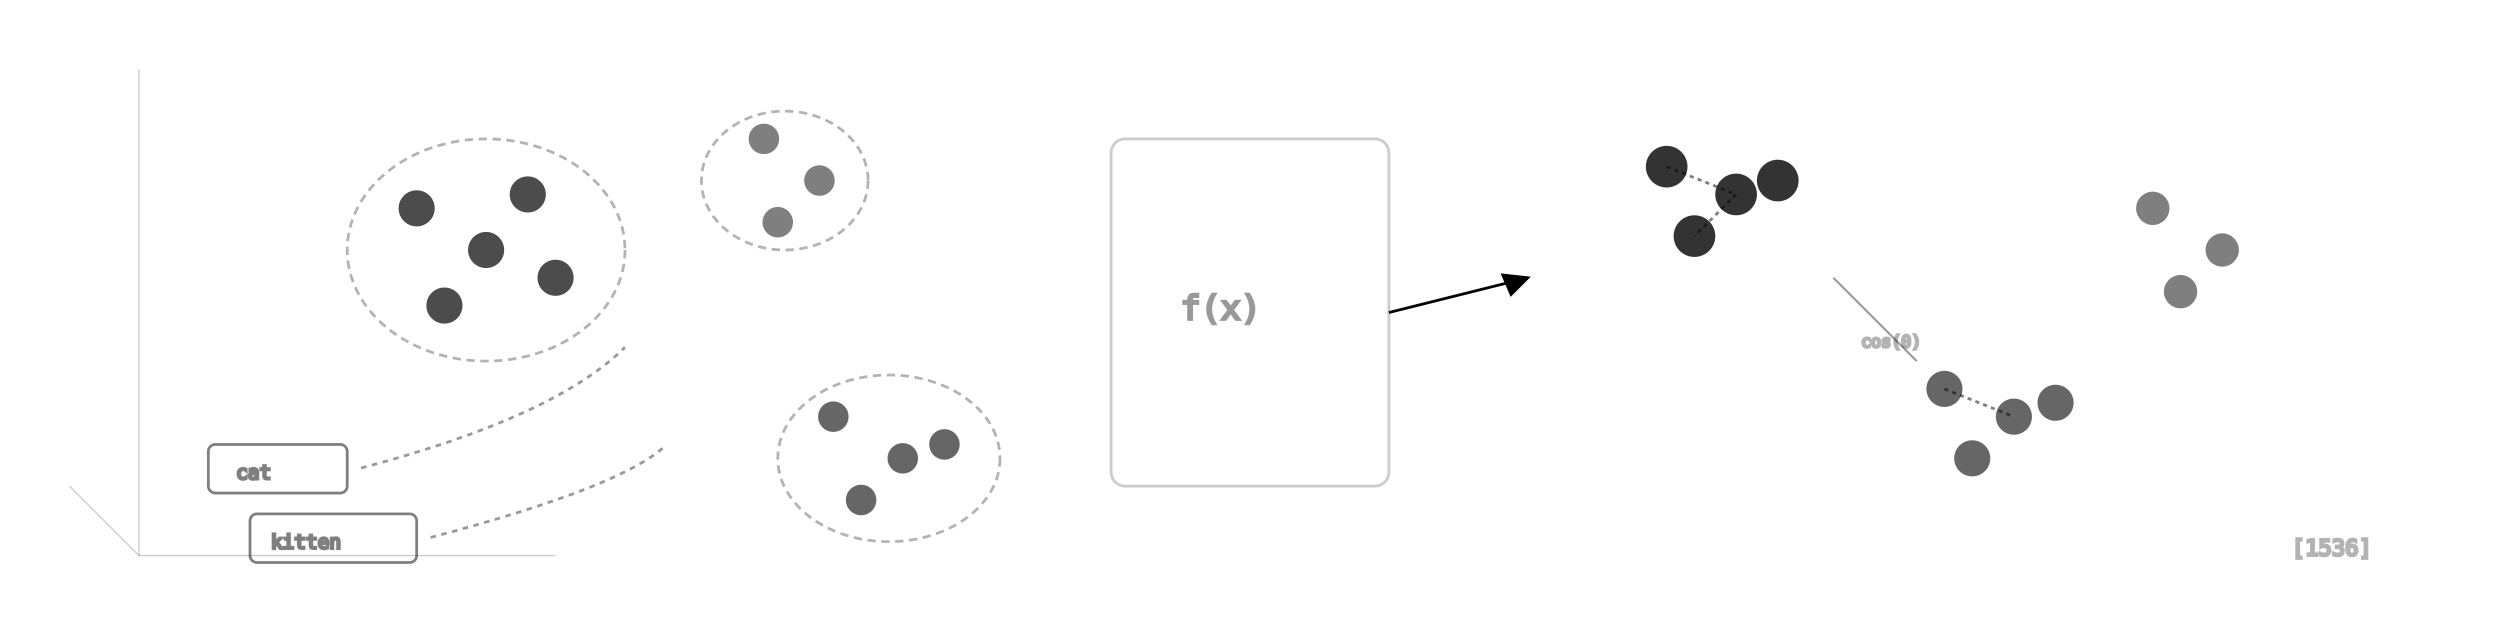
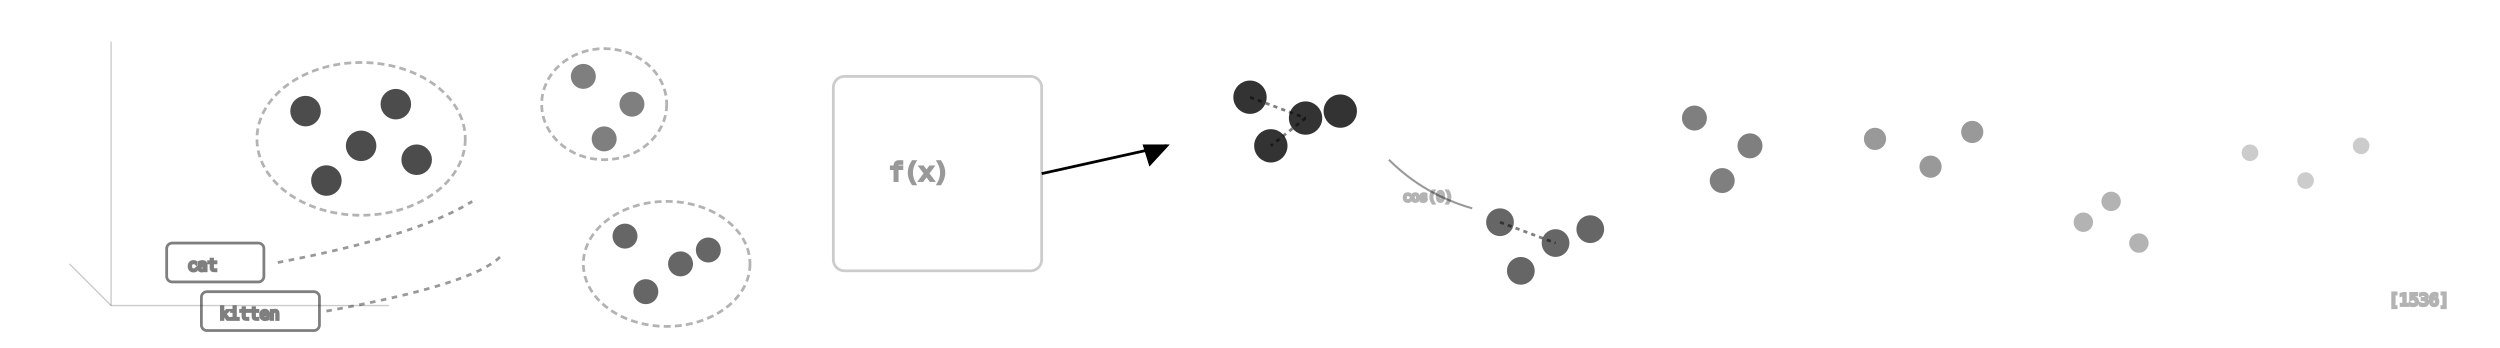
- <svg xmlns="http://www.w3.org/2000/svg" viewBox="0 0 1800 450" fill="none" stroke="currentColor" stroke-width="2">
-   <line x1="100" y1="400" x2="100" y2="50" stroke-width="1" opacity="0.2" />
-   <line x1="100" y1="400" x2="400" y2="400" stroke-width="1" opacity="0.2" />
-   <line x1="100" y1="400" x2="50" y2="350" stroke-width="1" opacity="0.2" />
-   <circle cx="300" cy="150" r="12" fill="currentColor" opacity="0.7" />
-   <circle cx="350" cy="180" r="12" fill="currentColor" opacity="0.7" />
-   <circle cx="320" cy="220" r="12" fill="currentColor" opacity="0.7" />
-   <circle cx="380" cy="140" r="12" fill="currentColor" opacity="0.7" />
-   <circle cx="400" cy="200" r="12" fill="currentColor" opacity="0.7" />
-   <ellipse cx="350" cy="180" rx="100" ry="80" stroke-dasharray="6,4" opacity="0.3" />
-   <circle cx="600" cy="300" r="10" fill="currentColor" opacity="0.6" />
-   <circle cx="650" cy="330" r="10" fill="currentColor" opacity="0.6" />
-   <circle cx="620" cy="360" r="10" fill="currentColor" opacity="0.6" />
-   <circle cx="680" cy="320" r="10" fill="currentColor" opacity="0.6" />
-   <ellipse cx="640" cy="330" rx="80" ry="60" stroke-dasharray="6,4" opacity="0.3" />
-   <circle cx="550" cy="100" r="10" fill="currentColor" opacity="0.5" />
-   <circle cx="590" cy="130" r="10" fill="currentColor" opacity="0.5" />
-   <circle cx="560" cy="160" r="10" fill="currentColor" opacity="0.5" />
-   <ellipse cx="565" cy="130" rx="60" ry="50" stroke-dasharray="6,4" opacity="0.3" />
-   <rect x="800" y="100" width="200" height="250" rx="10" opacity="0.2" />
-   <text x="850" y="230" font-family="monospace" font-size="24" fill="currentColor" opacity="0.4">f(x)</text>
-   <rect x="150" y="320" width="100" height="35" rx="5" opacity="0.5" />
-   <text x="170" y="345" font-family="monospace" font-size="14" fill="currentColor" opacity="0.5">cat</text>
-   <rect x="180" y="370" width="120" height="35" rx="5" opacity="0.5" />
-   <text x="195" y="395" font-family="monospace" font-size="14" fill="currentColor" opacity="0.5">kitten</text>
-   <path d="M260 337 Q400 300 450 250" stroke-dasharray="4,4" opacity="0.4" />
-   <path d="M310 387 Q450 350 480 320" stroke-dasharray="4,4" opacity="0.4" />
-   <circle cx="1200" cy="120" r="14" fill="currentColor" opacity="0.8" />
-   <circle cx="1250" cy="140" r="14" fill="currentColor" opacity="0.8" />
-   <circle cx="1220" cy="170" r="14" fill="currentColor" opacity="0.8" />
-   <circle cx="1280" cy="130" r="14" fill="currentColor" opacity="0.8" />
-   <circle cx="1400" cy="280" r="12" fill="currentColor" opacity="0.6" />
-   <circle cx="1450" cy="300" r="12" fill="currentColor" opacity="0.6" />
-   <circle cx="1420" cy="330" r="12" fill="currentColor" opacity="0.6" />
-   <circle cx="1480" cy="290" r="12" fill="currentColor" opacity="0.6" />
-   <circle cx="1550" cy="150" r="11" fill="currentColor" opacity="0.5" />
-   <circle cx="1600" cy="180" r="11" fill="currentColor" opacity="0.5" />
-   <circle cx="1570" cy="210" r="11" fill="currentColor" opacity="0.5" />
-   <line x1="1250" y1="140" x2="1220" y2="170" stroke-dasharray="3,3" opacity="0.5" />
-   <line x1="1200" y1="120" x2="1250" y2="140" stroke-dasharray="3,3" opacity="0.5" />
-   <line x1="1400" y1="280" x2="1450" y2="300" stroke-dasharray="3,3" opacity="0.5" />
-   <path d="M1320 200 Q1350 230 1380 260" stroke-width="1.5" opacity="0.4" />
-   <text x="1340" y="250" font-family="monospace" font-size="12" fill="currentColor" opacity="0.3">cos(θ)</text>
-   <path d="M1000 225 L1100 200" stroke-width="2" />
-   <polygon points="1100,200 1082,198 1088,212" fill="currentColor" />
-   <text x="1650" y="400" font-family="monospace" font-size="16" fill="currentColor" opacity="0.3">[1536]</text>
+ <svg xmlns="http://www.w3.org/2000/svg" viewBox="0 0 1800 250" fill="none" stroke="currentColor" stroke-width="2">
+   <line x1="80" y1="220" x2="80" y2="30" stroke-width="1" opacity="0.2" />
+   <line x1="80" y1="220" x2="280" y2="220" stroke-width="1" opacity="0.2" />
+   <line x1="80" y1="220" x2="50" y2="190" stroke-width="1" opacity="0.2" />
+   <circle cx="220" cy="80" r="10" fill="currentColor" opacity="0.7" />
+   <circle cx="260" cy="105" r="10" fill="currentColor" opacity="0.7" />
+   <circle cx="235" cy="130" r="10" fill="currentColor" opacity="0.7" />
+   <circle cx="285" cy="75" r="10" fill="currentColor" opacity="0.7" />
+   <circle cx="300" cy="115" r="10" fill="currentColor" opacity="0.7" />
+   <ellipse cx="260" cy="100" rx="75" ry="55" stroke-dasharray="5,3" opacity="0.3" />
+   <circle cx="450" cy="170" r="8" fill="currentColor" opacity="0.6" />
+   <circle cx="490" cy="190" r="8" fill="currentColor" opacity="0.6" />
+   <circle cx="465" cy="210" r="8" fill="currentColor" opacity="0.6" />
+   <circle cx="510" cy="180" r="8" fill="currentColor" opacity="0.6" />
+   <ellipse cx="480" cy="190" rx="60" ry="45" stroke-dasharray="5,3" opacity="0.3" />
+   <circle cx="420" cy="55" r="8" fill="currentColor" opacity="0.5" />
+   <circle cx="455" cy="75" r="8" fill="currentColor" opacity="0.5" />
+   <circle cx="435" cy="100" r="8" fill="currentColor" opacity="0.5" />
+   <ellipse cx="435" cy="75" rx="45" ry="40" stroke-dasharray="5,3" opacity="0.3" />
+   <rect x="600" y="55" width="150" height="140" rx="8" opacity="0.2" />
+   <text x="640" y="130" font-family="monospace" font-size="18" fill="currentColor" opacity="0.4">f(x)</text>
+   <rect x="120" y="175" width="70" height="28" rx="4" opacity="0.5" />
+   <text x="135" y="195" font-family="monospace" font-size="12" fill="currentColor" opacity="0.5">cat</text>
+   <rect x="145" y="210" width="85" height="28" rx="4" opacity="0.5" />
+   <text x="158" y="230" font-family="monospace" font-size="12" fill="currentColor" opacity="0.5">kitten</text>
+   <path d="M200 189 Q300 170 340 145" stroke-dasharray="4,4" opacity="0.4" />
+   <path d="M235 224 Q340 205 360 185" stroke-dasharray="4,4" opacity="0.4" />
+   <circle cx="900" cy="70" r="11" fill="currentColor" opacity="0.8" />
+   <circle cx="940" cy="85" r="11" fill="currentColor" opacity="0.8" />
+   <circle cx="915" cy="105" r="11" fill="currentColor" opacity="0.8" />
+   <circle cx="965" cy="80" r="11" fill="currentColor" opacity="0.8" />
+   <circle cx="1080" cy="160" r="9" fill="currentColor" opacity="0.6" />
+   <circle cx="1120" cy="175" r="9" fill="currentColor" opacity="0.6" />
+   <circle cx="1095" cy="195" r="9" fill="currentColor" opacity="0.6" />
+   <circle cx="1145" cy="165" r="9" fill="currentColor" opacity="0.6" />
+   <circle cx="1220" cy="85" r="8" fill="currentColor" opacity="0.5" />
+   <circle cx="1260" cy="105" r="8" fill="currentColor" opacity="0.5" />
+   <circle cx="1240" cy="130" r="8" fill="currentColor" opacity="0.5" />
+   <line x1="940" y1="85" x2="915" y2="105" stroke-dasharray="3,3" opacity="0.5" />
+   <line x1="900" y1="70" x2="940" y2="85" stroke-dasharray="3,3" opacity="0.5" />
+   <line x1="1080" y1="160" x2="1120" y2="175" stroke-dasharray="3,3" opacity="0.5" />
+   <path d="M1000 115 Q1025 140 1060 150" stroke-width="1.5" opacity="0.4" />
+   <text x="1010" y="145" font-family="monospace" font-size="10" fill="currentColor" opacity="0.3">cos(θ)</text>
+   <path d="M750 125 L840 105" stroke-width="2" />
+   <polygon points="840,105 824,105 828,118" fill="currentColor" />
+   <circle cx="1350" cy="100" r="7" fill="currentColor" opacity="0.4" />
+   <circle cx="1390" cy="120" r="7" fill="currentColor" opacity="0.4" />
+   <circle cx="1420" cy="95" r="7" fill="currentColor" opacity="0.4" />
+   <circle cx="1500" cy="160" r="6" fill="currentColor" opacity="0.3" />
+   <circle cx="1540" cy="175" r="6" fill="currentColor" opacity="0.3" />
+   <circle cx="1520" cy="145" r="6" fill="currentColor" opacity="0.3" />
+   <circle cx="1620" cy="110" r="5" fill="currentColor" opacity="0.2" />
+   <circle cx="1660" cy="130" r="5" fill="currentColor" opacity="0.2" />
+   <circle cx="1700" cy="105" r="5" fill="currentColor" opacity="0.2" />
+   <text x="1720" y="220" font-family="monospace" font-size="12" fill="currentColor" opacity="0.3">[1536]</text>
</svg>
